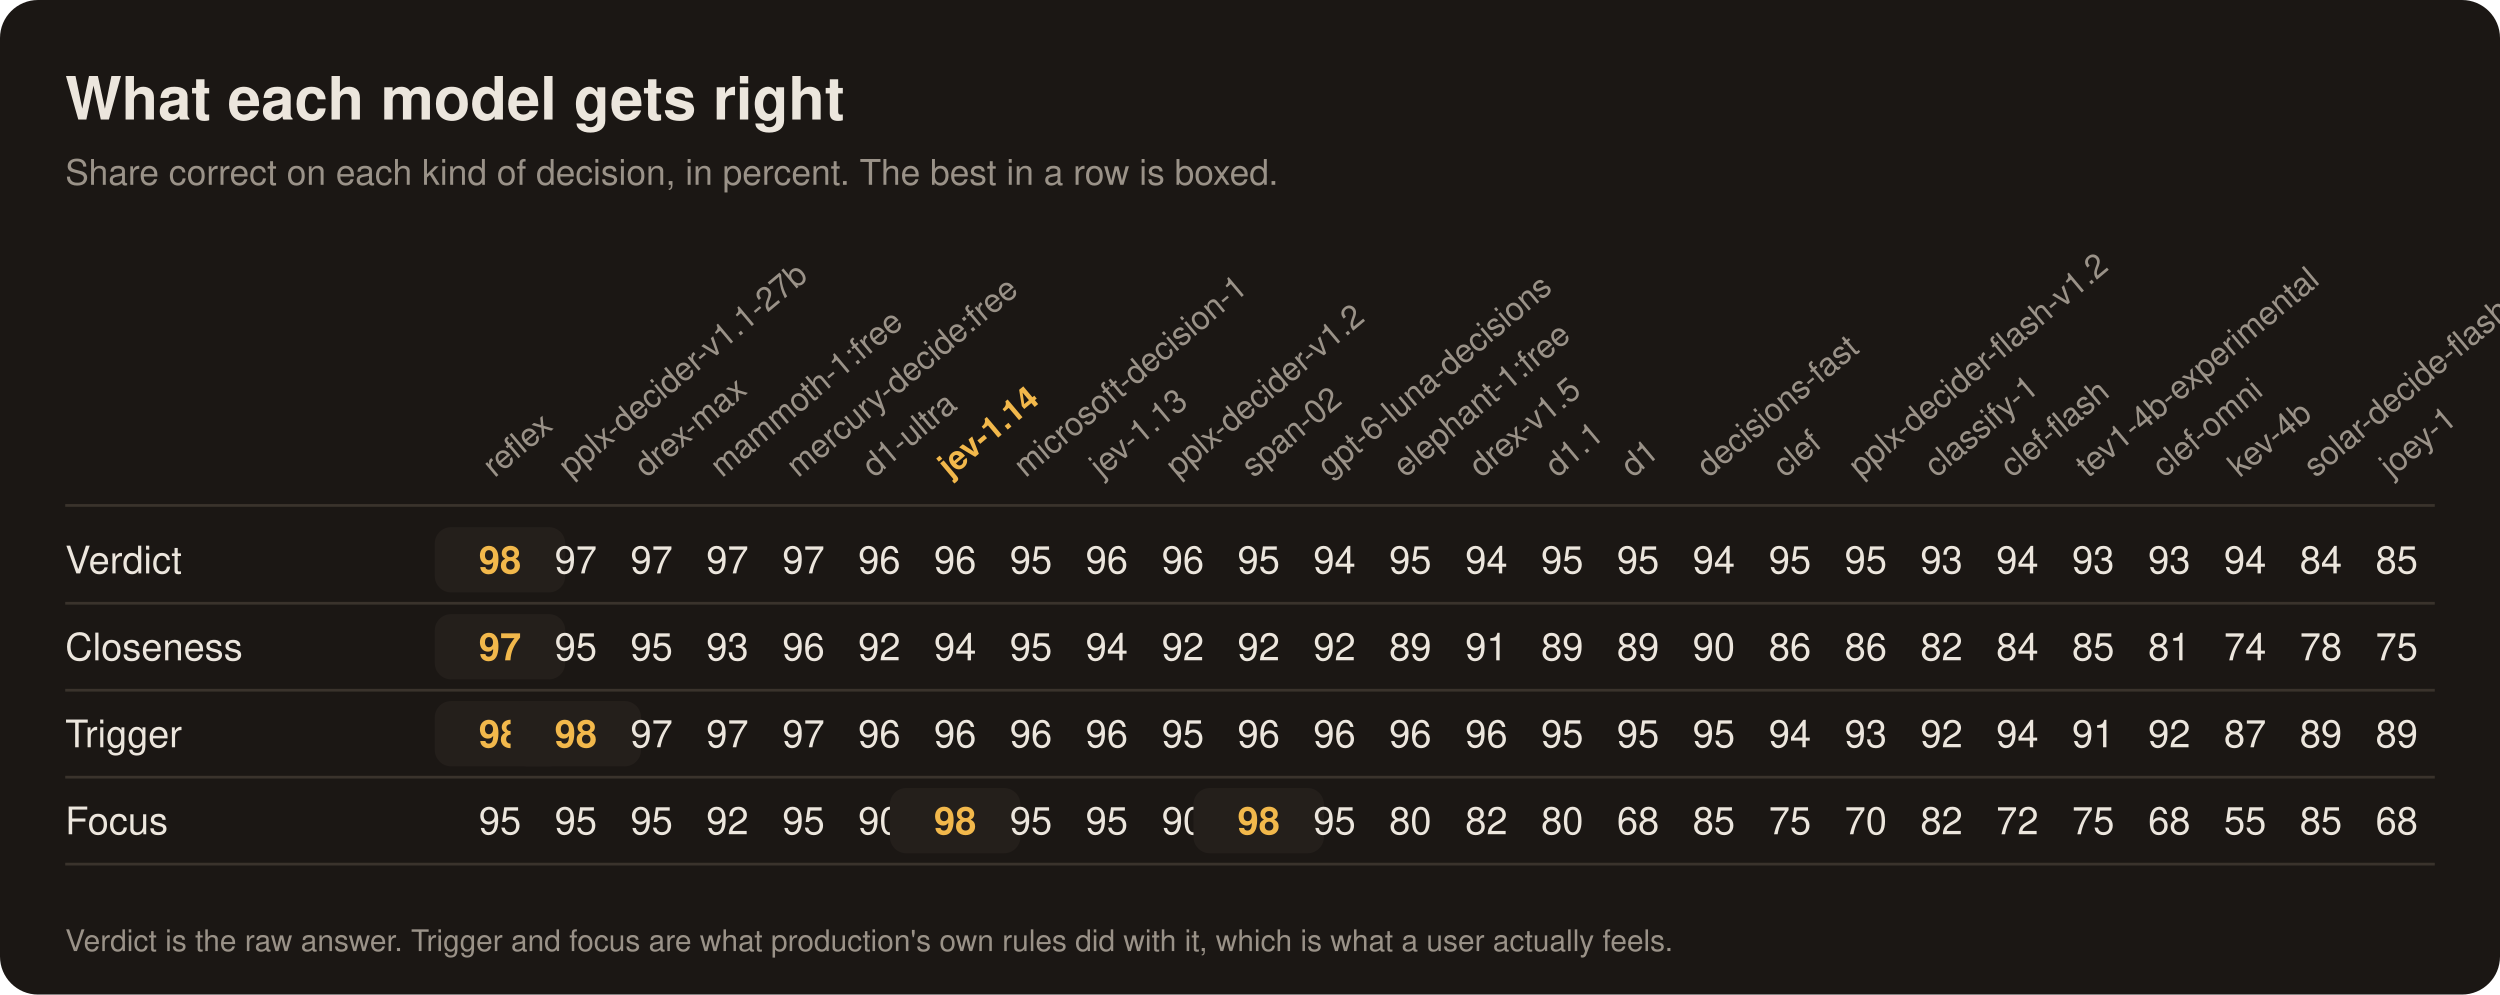
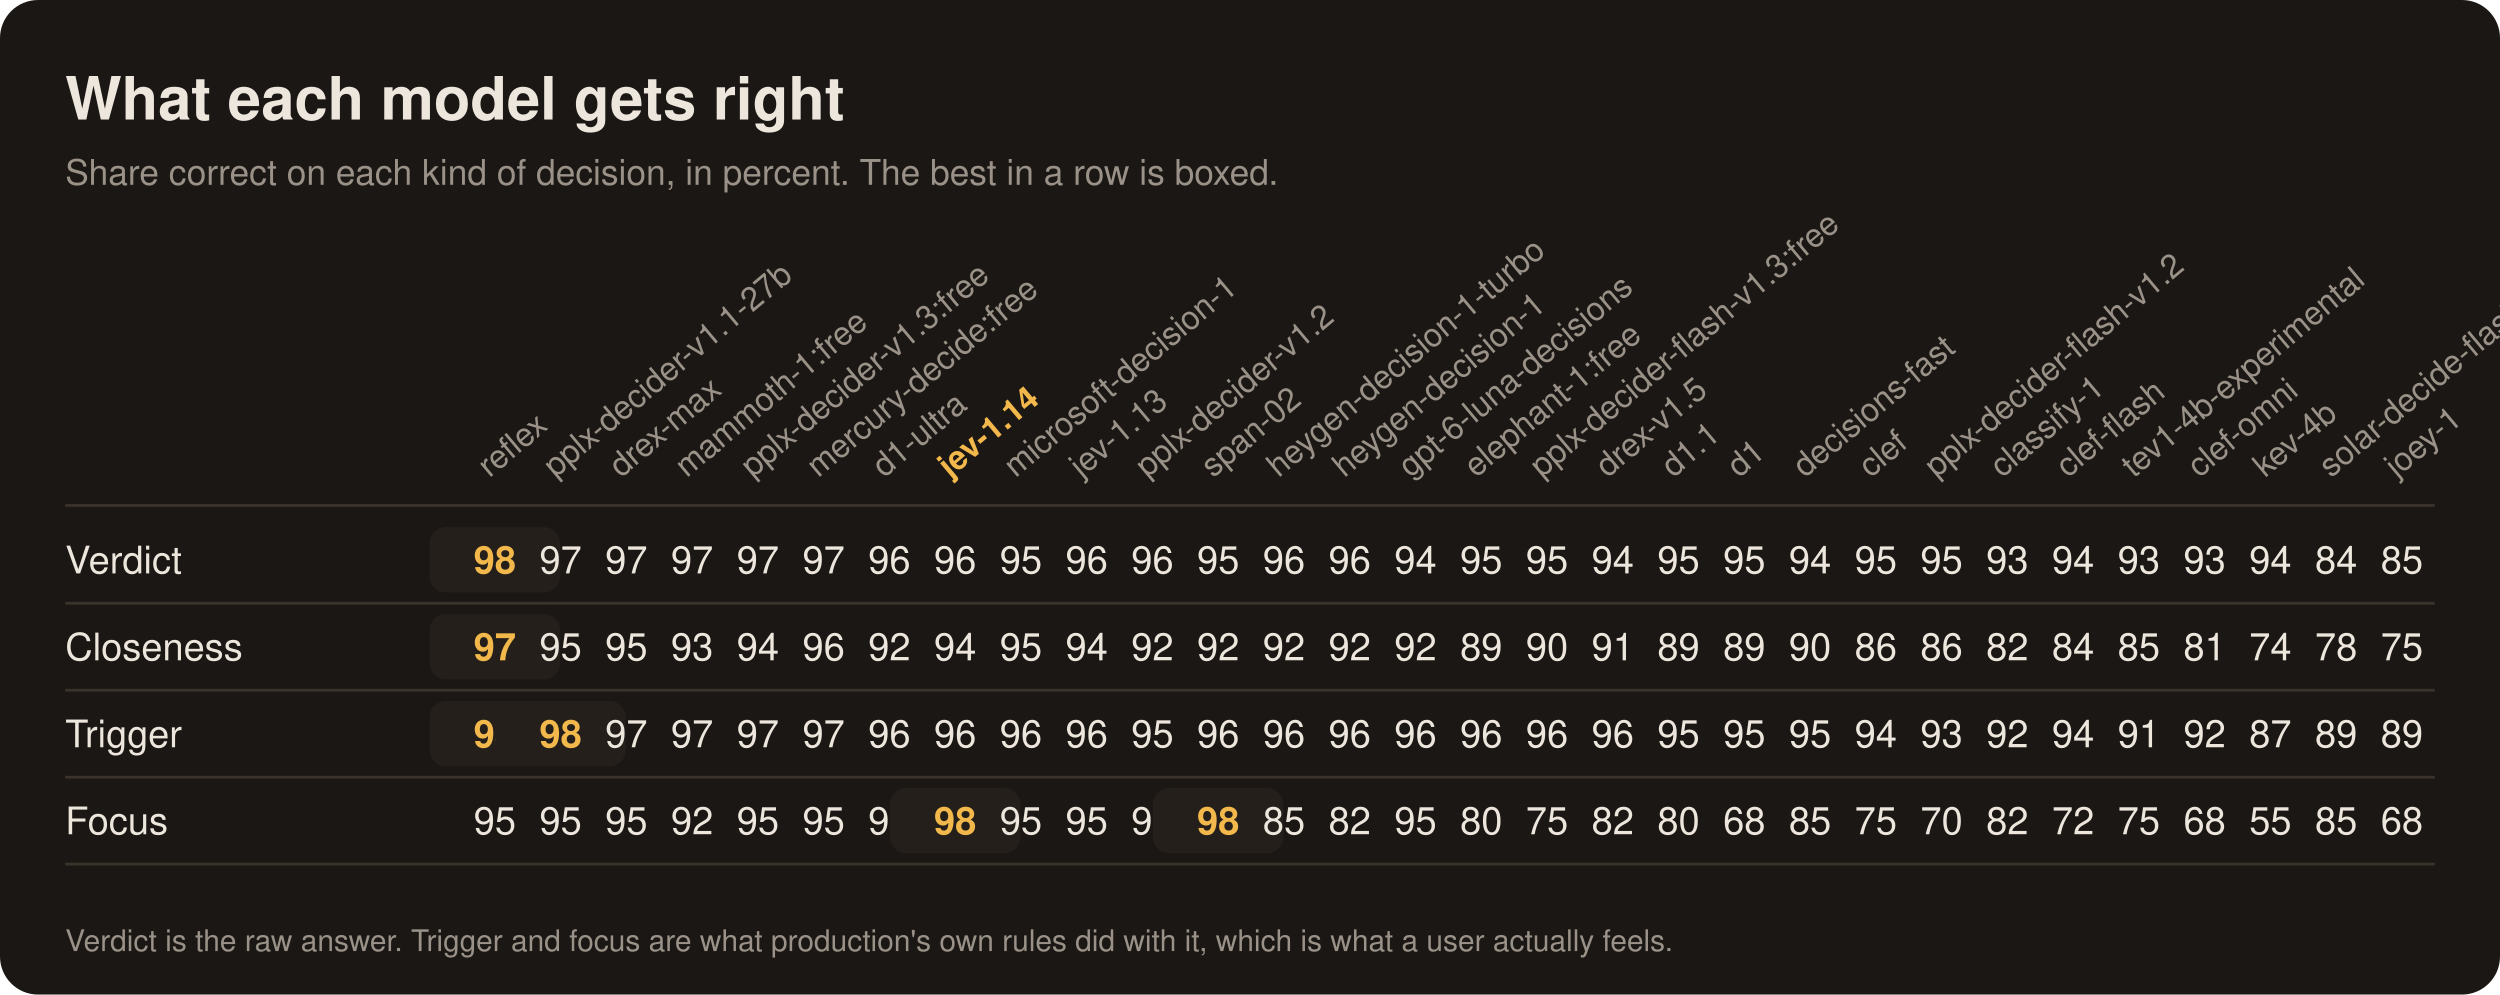
<svg xmlns="http://www.w3.org/2000/svg" viewBox="0 0 920 366" width="920" role="img" aria-label="What each model gets right" font-family="-apple-system,BlinkMacSystemFont,'Segoe UI',Helvetica,Arial,sans-serif">
  <rect width="920" height="366" rx="14" fill="#1b1714" />
  <text x="24.0" y="44.0" font-size="22" font-weight="700" fill="#ece6dd" text-anchor="start">What each model gets right</text>
  <text x="24.0" y="68.0" font-size="13" font-weight="400" fill="#9a9288" text-anchor="start">Share correct on each kind of decision, in percent. The best in a row is boxed.</text>
-   <text transform="translate(182.0 176.0) rotate(-40)" font-size="12" font-weight="500" fill="#9a9288">reflex</text>
-   <text transform="translate(209.9 176.0) rotate(-40)" font-size="12" font-weight="500" fill="#9a9288">pplx-decider-v1.1-27b</text>
-   <text transform="translate(237.8 176.0) rotate(-40)" font-size="12" font-weight="500" fill="#9a9288">drex-max</text>
-   <text transform="translate(265.7 176.0) rotate(-40)" font-size="12" font-weight="500" fill="#9a9288">mammoth-1:free</text>
-   <text transform="translate(293.7 176.0) rotate(-40)" font-size="12" font-weight="500" fill="#9a9288">mercury-decide:free</text>
-   <text transform="translate(321.6 176.0) rotate(-40)" font-size="12" font-weight="500" fill="#9a9288">d1-ultra</text>
+   <text transform="translate(180.1 176.0) rotate(-40)" font-size="12" font-weight="500" fill="#9a9288">reflex</text>
+   <text transform="translate(204.3 176.0) rotate(-40)" font-size="12" font-weight="500" fill="#9a9288">pplx-decider-v1.1-27b</text>
+   <text transform="translate(228.5 176.0) rotate(-40)" font-size="12" font-weight="500" fill="#9a9288">drex-max</text>
+   <text transform="translate(252.7 176.0) rotate(-40)" font-size="12" font-weight="500" fill="#9a9288">mammoth-1:free</text>
+   <text transform="translate(276.9 176.0) rotate(-40)" font-size="12" font-weight="500" fill="#9a9288">pplx-decider-v1.3:free</text>
+   <text transform="translate(301.1 176.0) rotate(-40)" font-size="12" font-weight="500" fill="#9a9288">mercury-decide:free</text>
+   <text transform="translate(325.3 176.0) rotate(-40)" font-size="12" font-weight="500" fill="#9a9288">d1-ultra</text>
  <text transform="translate(349.5 176.0) rotate(-40)" font-size="12" font-weight="700" fill="#f2b84b">jev-1.14</text>
-   <text transform="translate(377.4 176.0) rotate(-40)" font-size="12" font-weight="500" fill="#9a9288">microsoft-decision-1</text>
-   <text transform="translate(405.3 176.0) rotate(-40)" font-size="12" font-weight="500" fill="#9a9288">jev-1.13</text>
-   <text transform="translate(433.3 176.0) rotate(-40)" font-size="12" font-weight="500" fill="#9a9288">pplx-decider-v1.2</text>
-   <text transform="translate(461.2 176.0) rotate(-40)" font-size="12" font-weight="500" fill="#9a9288">span-02</text>
-   <text transform="translate(489.1 176.0) rotate(-40)" font-size="12" font-weight="500" fill="#9a9288">gpt-6-luna-decisions</text>
-   <text transform="translate(517.0 176.0) rotate(-40)" font-size="12" font-weight="500" fill="#9a9288">elephant-1:free</text>
-   <text transform="translate(545.0 176.0) rotate(-40)" font-size="12" font-weight="500" fill="#9a9288">drex-v1.5</text>
-   <text transform="translate(572.9 176.0) rotate(-40)" font-size="12" font-weight="500" fill="#9a9288">d1.1</text>
-   <text transform="translate(600.8 176.0) rotate(-40)" font-size="12" font-weight="500" fill="#9a9288">d1</text>
-   <text transform="translate(628.7 176.0) rotate(-40)" font-size="12" font-weight="500" fill="#9a9288">decisions-fast</text>
-   <text transform="translate(656.7 176.0) rotate(-40)" font-size="12" font-weight="500" fill="#9a9288">clef</text>
-   <text transform="translate(684.6 176.0) rotate(-40)" font-size="12" font-weight="500" fill="#9a9288">pplx-decider-flash-v1.2</text>
-   <text transform="translate(712.5 176.0) rotate(-40)" font-size="12" font-weight="500" fill="#9a9288">classify-1</text>
-   <text transform="translate(740.4 176.0) rotate(-40)" font-size="12" font-weight="500" fill="#9a9288">clef-flash</text>
-   <text transform="translate(768.3 176.0) rotate(-40)" font-size="12" font-weight="500" fill="#9a9288">tev1-4b-experimental</text>
-   <text transform="translate(796.3 176.0) rotate(-40)" font-size="12" font-weight="500" fill="#9a9288">clef-omni</text>
-   <text transform="translate(824.2 176.0) rotate(-40)" font-size="12" font-weight="500" fill="#9a9288">kev-4b</text>
-   <text transform="translate(852.1 176.0) rotate(-40)" font-size="12" font-weight="500" fill="#9a9288">solar-decide-flash</text>
-   <text transform="translate(880.0 176.0) rotate(-40)" font-size="12" font-weight="500" fill="#9a9288">joey-1</text>
+   <text transform="translate(373.7 176.0) rotate(-40)" font-size="12" font-weight="500" fill="#9a9288">microsoft-decision-1</text>
+   <text transform="translate(397.9 176.0) rotate(-40)" font-size="12" font-weight="500" fill="#9a9288">jev-1.13</text>
+   <text transform="translate(422.1 176.0) rotate(-40)" font-size="12" font-weight="500" fill="#9a9288">pplx-decider-v1.2</text>
+   <text transform="translate(446.3 176.0) rotate(-40)" font-size="12" font-weight="500" fill="#9a9288">span-02</text>
+   <text transform="translate(470.5 176.0) rotate(-40)" font-size="12" font-weight="500" fill="#9a9288">heygen-decision-1-turbo</text>
+   <text transform="translate(494.7 176.0) rotate(-40)" font-size="12" font-weight="500" fill="#9a9288">heygen-decision-1</text>
+   <text transform="translate(518.9 176.0) rotate(-40)" font-size="12" font-weight="500" fill="#9a9288">gpt-6-luna-decisions</text>
+   <text transform="translate(543.1 176.0) rotate(-40)" font-size="12" font-weight="500" fill="#9a9288">elephant-1:free</text>
+   <text transform="translate(567.3 176.0) rotate(-40)" font-size="12" font-weight="500" fill="#9a9288">pplx-decider-flash-v1.3:free</text>
+   <text transform="translate(591.5 176.0) rotate(-40)" font-size="12" font-weight="500" fill="#9a9288">drex-v1.5</text>
+   <text transform="translate(615.7 176.0) rotate(-40)" font-size="12" font-weight="500" fill="#9a9288">d1.1</text>
+   <text transform="translate(639.9 176.0) rotate(-40)" font-size="12" font-weight="500" fill="#9a9288">d1</text>
+   <text transform="translate(664.1 176.0) rotate(-40)" font-size="12" font-weight="500" fill="#9a9288">decisions-fast</text>
+   <text transform="translate(688.3 176.0) rotate(-40)" font-size="12" font-weight="500" fill="#9a9288">clef</text>
+   <text transform="translate(712.5 176.0) rotate(-40)" font-size="12" font-weight="500" fill="#9a9288">pplx-decider-flash-v1.2</text>
+   <text transform="translate(736.7 176.0) rotate(-40)" font-size="12" font-weight="500" fill="#9a9288">classify-1</text>
+   <text transform="translate(760.9 176.0) rotate(-40)" font-size="12" font-weight="500" fill="#9a9288">clef-flash</text>
+   <text transform="translate(785.1 176.0) rotate(-40)" font-size="12" font-weight="500" fill="#9a9288">tev1-4b-experimental</text>
+   <text transform="translate(809.3 176.0) rotate(-40)" font-size="12" font-weight="500" fill="#9a9288">clef-omni</text>
+   <text transform="translate(833.5 176.0) rotate(-40)" font-size="12" font-weight="500" fill="#9a9288">kev-4b</text>
+   <text transform="translate(857.7 176.0) rotate(-40)" font-size="12" font-weight="500" fill="#9a9288">solar-decide-flash</text>
+   <text transform="translate(881.9 176.0) rotate(-40)" font-size="12" font-weight="500" fill="#9a9288">joey-1</text>
  <line x1="24.0" y1="186.0" x2="896.0" y2="186.0" stroke="#3a332c" stroke-width="1.0" />
  <text x="24.0" y="211.0" font-size="14" font-weight="500" fill="#ece6dd" text-anchor="start">Verdict</text>
-   <rect x="160.0" y="194.0" width="48.0" height="24.0" rx="6.0" fill="#241f1b" />
-   <text x="184.0" y="211.0" font-size="14" font-weight="700" fill="#f2b84b" text-anchor="middle">98</text>
-   <text x="211.9" y="211.0" font-size="14" font-weight="400" fill="#ece6dd" text-anchor="middle">97</text>
-   <text x="239.8" y="211.0" font-size="14" font-weight="400" fill="#ece6dd" text-anchor="middle">97</text>
-   <text x="267.7" y="211.0" font-size="14" font-weight="400" fill="#ece6dd" text-anchor="middle">97</text>
-   <text x="295.7" y="211.0" font-size="14" font-weight="400" fill="#ece6dd" text-anchor="middle">97</text>
-   <text x="323.6" y="211.0" font-size="14" font-weight="400" fill="#ece6dd" text-anchor="middle">96</text>
+   <rect x="158.1" y="194.0" width="48.0" height="24.0" rx="6.0" fill="#241f1b" />
+   <text x="182.1" y="211.0" font-size="14" font-weight="700" fill="#f2b84b" text-anchor="middle">98</text>
+   <text x="206.3" y="211.0" font-size="14" font-weight="400" fill="#ece6dd" text-anchor="middle">97</text>
+   <text x="230.5" y="211.0" font-size="14" font-weight="400" fill="#ece6dd" text-anchor="middle">97</text>
+   <text x="254.7" y="211.0" font-size="14" font-weight="400" fill="#ece6dd" text-anchor="middle">97</text>
+   <text x="278.9" y="211.0" font-size="14" font-weight="400" fill="#ece6dd" text-anchor="middle">97</text>
+   <text x="303.1" y="211.0" font-size="14" font-weight="400" fill="#ece6dd" text-anchor="middle">97</text>
+   <text x="327.3" y="211.0" font-size="14" font-weight="400" fill="#ece6dd" text-anchor="middle">96</text>
  <text x="351.5" y="211.0" font-size="14" font-weight="400" fill="#ece6dd" text-anchor="middle">96</text>
-   <text x="379.4" y="211.0" font-size="14" font-weight="400" fill="#ece6dd" text-anchor="middle">95</text>
-   <text x="407.3" y="211.0" font-size="14" font-weight="400" fill="#ece6dd" text-anchor="middle">96</text>
-   <text x="435.3" y="211.0" font-size="14" font-weight="400" fill="#ece6dd" text-anchor="middle">96</text>
-   <text x="463.2" y="211.0" font-size="14" font-weight="400" fill="#ece6dd" text-anchor="middle">95</text>
-   <text x="491.1" y="211.0" font-size="14" font-weight="400" fill="#ece6dd" text-anchor="middle">94</text>
-   <text x="519.0" y="211.0" font-size="14" font-weight="400" fill="#ece6dd" text-anchor="middle">95</text>
-   <text x="547.0" y="211.0" font-size="14" font-weight="400" fill="#ece6dd" text-anchor="middle">94</text>
-   <text x="574.9" y="211.0" font-size="14" font-weight="400" fill="#ece6dd" text-anchor="middle">95</text>
-   <text x="602.8" y="211.0" font-size="14" font-weight="400" fill="#ece6dd" text-anchor="middle">95</text>
-   <text x="630.7" y="211.0" font-size="14" font-weight="400" fill="#ece6dd" text-anchor="middle">94</text>
-   <text x="658.7" y="211.0" font-size="14" font-weight="400" fill="#ece6dd" text-anchor="middle">95</text>
-   <text x="686.6" y="211.0" font-size="14" font-weight="400" fill="#ece6dd" text-anchor="middle">95</text>
-   <text x="714.5" y="211.0" font-size="14" font-weight="400" fill="#ece6dd" text-anchor="middle">93</text>
-   <text x="742.4" y="211.0" font-size="14" font-weight="400" fill="#ece6dd" text-anchor="middle">94</text>
-   <text x="770.3" y="211.0" font-size="14" font-weight="400" fill="#ece6dd" text-anchor="middle">93</text>
-   <text x="798.3" y="211.0" font-size="14" font-weight="400" fill="#ece6dd" text-anchor="middle">93</text>
-   <text x="826.2" y="211.0" font-size="14" font-weight="400" fill="#ece6dd" text-anchor="middle">94</text>
-   <text x="854.1" y="211.0" font-size="14" font-weight="400" fill="#ece6dd" text-anchor="middle">84</text>
-   <text x="882.0" y="211.0" font-size="14" font-weight="400" fill="#ece6dd" text-anchor="middle">85</text>
+   <text x="375.7" y="211.0" font-size="14" font-weight="400" fill="#ece6dd" text-anchor="middle">95</text>
+   <text x="399.9" y="211.0" font-size="14" font-weight="400" fill="#ece6dd" text-anchor="middle">96</text>
+   <text x="424.1" y="211.0" font-size="14" font-weight="400" fill="#ece6dd" text-anchor="middle">96</text>
+   <text x="448.3" y="211.0" font-size="14" font-weight="400" fill="#ece6dd" text-anchor="middle">95</text>
+   <text x="472.5" y="211.0" font-size="14" font-weight="400" fill="#ece6dd" text-anchor="middle">96</text>
+   <text x="496.7" y="211.0" font-size="14" font-weight="400" fill="#ece6dd" text-anchor="middle">96</text>
+   <text x="520.9" y="211.0" font-size="14" font-weight="400" fill="#ece6dd" text-anchor="middle">94</text>
+   <text x="545.1" y="211.0" font-size="14" font-weight="400" fill="#ece6dd" text-anchor="middle">95</text>
+   <text x="569.3" y="211.0" font-size="14" font-weight="400" fill="#ece6dd" text-anchor="middle">95</text>
+   <text x="593.5" y="211.0" font-size="14" font-weight="400" fill="#ece6dd" text-anchor="middle">94</text>
+   <text x="617.7" y="211.0" font-size="14" font-weight="400" fill="#ece6dd" text-anchor="middle">95</text>
+   <text x="641.9" y="211.0" font-size="14" font-weight="400" fill="#ece6dd" text-anchor="middle">95</text>
+   <text x="666.1" y="211.0" font-size="14" font-weight="400" fill="#ece6dd" text-anchor="middle">94</text>
+   <text x="690.3" y="211.0" font-size="14" font-weight="400" fill="#ece6dd" text-anchor="middle">95</text>
+   <text x="714.5" y="211.0" font-size="14" font-weight="400" fill="#ece6dd" text-anchor="middle">95</text>
+   <text x="738.7" y="211.0" font-size="14" font-weight="400" fill="#ece6dd" text-anchor="middle">93</text>
+   <text x="762.9" y="211.0" font-size="14" font-weight="400" fill="#ece6dd" text-anchor="middle">94</text>
+   <text x="787.1" y="211.0" font-size="14" font-weight="400" fill="#ece6dd" text-anchor="middle">93</text>
+   <text x="811.3" y="211.0" font-size="14" font-weight="400" fill="#ece6dd" text-anchor="middle">93</text>
+   <text x="835.5" y="211.0" font-size="14" font-weight="400" fill="#ece6dd" text-anchor="middle">94</text>
+   <text x="859.7" y="211.0" font-size="14" font-weight="400" fill="#ece6dd" text-anchor="middle">84</text>
+   <text x="883.9" y="211.0" font-size="14" font-weight="400" fill="#ece6dd" text-anchor="middle">85</text>
  <line x1="24.0" y1="222.0" x2="896.0" y2="222.0" stroke="#3a332c" stroke-width="1.0" />
  <text x="24.0" y="243.0" font-size="14" font-weight="500" fill="#ece6dd" text-anchor="start">Closeness</text>
-   <rect x="160.0" y="226.0" width="48.0" height="24.0" rx="6.0" fill="#241f1b" />
-   <text x="184.0" y="243.0" font-size="14" font-weight="700" fill="#f2b84b" text-anchor="middle">97</text>
-   <text x="211.9" y="243.0" font-size="14" font-weight="400" fill="#ece6dd" text-anchor="middle">95</text>
-   <text x="239.8" y="243.0" font-size="14" font-weight="400" fill="#ece6dd" text-anchor="middle">95</text>
-   <text x="267.7" y="243.0" font-size="14" font-weight="400" fill="#ece6dd" text-anchor="middle">93</text>
-   <text x="295.7" y="243.0" font-size="14" font-weight="400" fill="#ece6dd" text-anchor="middle">96</text>
-   <text x="323.6" y="243.0" font-size="14" font-weight="400" fill="#ece6dd" text-anchor="middle">92</text>
+   <rect x="158.1" y="226.0" width="48.0" height="24.0" rx="6.0" fill="#241f1b" />
+   <text x="182.1" y="243.0" font-size="14" font-weight="700" fill="#f2b84b" text-anchor="middle">97</text>
+   <text x="206.3" y="243.0" font-size="14" font-weight="400" fill="#ece6dd" text-anchor="middle">95</text>
+   <text x="230.5" y="243.0" font-size="14" font-weight="400" fill="#ece6dd" text-anchor="middle">95</text>
+   <text x="254.7" y="243.0" font-size="14" font-weight="400" fill="#ece6dd" text-anchor="middle">93</text>
+   <text x="278.9" y="243.0" font-size="14" font-weight="400" fill="#ece6dd" text-anchor="middle">94</text>
+   <text x="303.1" y="243.0" font-size="14" font-weight="400" fill="#ece6dd" text-anchor="middle">96</text>
+   <text x="327.3" y="243.0" font-size="14" font-weight="400" fill="#ece6dd" text-anchor="middle">92</text>
  <text x="351.5" y="243.0" font-size="14" font-weight="400" fill="#ece6dd" text-anchor="middle">94</text>
-   <text x="379.4" y="243.0" font-size="14" font-weight="400" fill="#ece6dd" text-anchor="middle">95</text>
-   <text x="407.3" y="243.0" font-size="14" font-weight="400" fill="#ece6dd" text-anchor="middle">94</text>
-   <text x="435.3" y="243.0" font-size="14" font-weight="400" fill="#ece6dd" text-anchor="middle">92</text>
-   <text x="463.2" y="243.0" font-size="14" font-weight="400" fill="#ece6dd" text-anchor="middle">92</text>
-   <text x="491.1" y="243.0" font-size="14" font-weight="400" fill="#ece6dd" text-anchor="middle">92</text>
-   <text x="519.0" y="243.0" font-size="14" font-weight="400" fill="#ece6dd" text-anchor="middle">89</text>
-   <text x="547.0" y="243.0" font-size="14" font-weight="400" fill="#ece6dd" text-anchor="middle">91</text>
-   <text x="574.9" y="243.0" font-size="14" font-weight="400" fill="#ece6dd" text-anchor="middle">89</text>
-   <text x="602.8" y="243.0" font-size="14" font-weight="400" fill="#ece6dd" text-anchor="middle">89</text>
-   <text x="630.7" y="243.0" font-size="14" font-weight="400" fill="#ece6dd" text-anchor="middle">90</text>
-   <text x="658.7" y="243.0" font-size="14" font-weight="400" fill="#ece6dd" text-anchor="middle">86</text>
-   <text x="686.6" y="243.0" font-size="14" font-weight="400" fill="#ece6dd" text-anchor="middle">86</text>
-   <text x="714.5" y="243.0" font-size="14" font-weight="400" fill="#ece6dd" text-anchor="middle">82</text>
-   <text x="742.4" y="243.0" font-size="14" font-weight="400" fill="#ece6dd" text-anchor="middle">84</text>
-   <text x="770.3" y="243.0" font-size="14" font-weight="400" fill="#ece6dd" text-anchor="middle">85</text>
-   <text x="798.3" y="243.0" font-size="14" font-weight="400" fill="#ece6dd" text-anchor="middle">81</text>
-   <text x="826.2" y="243.0" font-size="14" font-weight="400" fill="#ece6dd" text-anchor="middle">74</text>
-   <text x="854.1" y="243.0" font-size="14" font-weight="400" fill="#ece6dd" text-anchor="middle">78</text>
-   <text x="882.0" y="243.0" font-size="14" font-weight="400" fill="#ece6dd" text-anchor="middle">75</text>
+   <text x="375.7" y="243.0" font-size="14" font-weight="400" fill="#ece6dd" text-anchor="middle">95</text>
+   <text x="399.9" y="243.0" font-size="14" font-weight="400" fill="#ece6dd" text-anchor="middle">94</text>
+   <text x="424.1" y="243.0" font-size="14" font-weight="400" fill="#ece6dd" text-anchor="middle">92</text>
+   <text x="448.3" y="243.0" font-size="14" font-weight="400" fill="#ece6dd" text-anchor="middle">92</text>
+   <text x="472.5" y="243.0" font-size="14" font-weight="400" fill="#ece6dd" text-anchor="middle">92</text>
+   <text x="496.7" y="243.0" font-size="14" font-weight="400" fill="#ece6dd" text-anchor="middle">92</text>
+   <text x="520.9" y="243.0" font-size="14" font-weight="400" fill="#ece6dd" text-anchor="middle">92</text>
+   <text x="545.1" y="243.0" font-size="14" font-weight="400" fill="#ece6dd" text-anchor="middle">89</text>
+   <text x="569.3" y="243.0" font-size="14" font-weight="400" fill="#ece6dd" text-anchor="middle">90</text>
+   <text x="593.5" y="243.0" font-size="14" font-weight="400" fill="#ece6dd" text-anchor="middle">91</text>
+   <text x="617.7" y="243.0" font-size="14" font-weight="400" fill="#ece6dd" text-anchor="middle">89</text>
+   <text x="641.9" y="243.0" font-size="14" font-weight="400" fill="#ece6dd" text-anchor="middle">89</text>
+   <text x="666.1" y="243.0" font-size="14" font-weight="400" fill="#ece6dd" text-anchor="middle">90</text>
+   <text x="690.3" y="243.0" font-size="14" font-weight="400" fill="#ece6dd" text-anchor="middle">86</text>
+   <text x="714.5" y="243.0" font-size="14" font-weight="400" fill="#ece6dd" text-anchor="middle">86</text>
+   <text x="738.7" y="243.0" font-size="14" font-weight="400" fill="#ece6dd" text-anchor="middle">82</text>
+   <text x="762.9" y="243.0" font-size="14" font-weight="400" fill="#ece6dd" text-anchor="middle">84</text>
+   <text x="787.1" y="243.0" font-size="14" font-weight="400" fill="#ece6dd" text-anchor="middle">85</text>
+   <text x="811.3" y="243.0" font-size="14" font-weight="400" fill="#ece6dd" text-anchor="middle">81</text>
+   <text x="835.5" y="243.0" font-size="14" font-weight="400" fill="#ece6dd" text-anchor="middle">74</text>
+   <text x="859.7" y="243.0" font-size="14" font-weight="400" fill="#ece6dd" text-anchor="middle">78</text>
+   <text x="883.9" y="243.0" font-size="14" font-weight="400" fill="#ece6dd" text-anchor="middle">75</text>
  <line x1="24.0" y1="254.0" x2="896.0" y2="254.0" stroke="#3a332c" stroke-width="1.0" />
  <text x="24.0" y="275.0" font-size="14" font-weight="500" fill="#ece6dd" text-anchor="start">Trigger</text>
-   <rect x="160.0" y="258.0" width="48.0" height="24.0" rx="6.0" fill="#241f1b" />
-   <text x="184.0" y="275.0" font-size="14" font-weight="700" fill="#f2b84b" text-anchor="middle">98</text>
-   <rect x="187.9" y="258.0" width="48.0" height="24.0" rx="6.0" fill="#241f1b" />
-   <text x="211.9" y="275.0" font-size="14" font-weight="700" fill="#f2b84b" text-anchor="middle">98</text>
-   <text x="239.8" y="275.0" font-size="14" font-weight="400" fill="#ece6dd" text-anchor="middle">97</text>
-   <text x="267.7" y="275.0" font-size="14" font-weight="400" fill="#ece6dd" text-anchor="middle">97</text>
-   <text x="295.7" y="275.0" font-size="14" font-weight="400" fill="#ece6dd" text-anchor="middle">97</text>
-   <text x="323.6" y="275.0" font-size="14" font-weight="400" fill="#ece6dd" text-anchor="middle">96</text>
+   <rect x="158.1" y="258.0" width="48.0" height="24.0" rx="6.0" fill="#241f1b" />
+   <text x="182.1" y="275.0" font-size="14" font-weight="700" fill="#f2b84b" text-anchor="middle">98</text>
+   <rect x="182.3" y="258.0" width="48.0" height="24.0" rx="6.0" fill="#241f1b" />
+   <text x="206.3" y="275.0" font-size="14" font-weight="700" fill="#f2b84b" text-anchor="middle">98</text>
+   <text x="230.5" y="275.0" font-size="14" font-weight="400" fill="#ece6dd" text-anchor="middle">97</text>
+   <text x="254.7" y="275.0" font-size="14" font-weight="400" fill="#ece6dd" text-anchor="middle">97</text>
+   <text x="278.9" y="275.0" font-size="14" font-weight="400" fill="#ece6dd" text-anchor="middle">97</text>
+   <text x="303.1" y="275.0" font-size="14" font-weight="400" fill="#ece6dd" text-anchor="middle">97</text>
+   <text x="327.3" y="275.0" font-size="14" font-weight="400" fill="#ece6dd" text-anchor="middle">96</text>
  <text x="351.5" y="275.0" font-size="14" font-weight="400" fill="#ece6dd" text-anchor="middle">96</text>
-   <text x="379.4" y="275.0" font-size="14" font-weight="400" fill="#ece6dd" text-anchor="middle">96</text>
-   <text x="407.3" y="275.0" font-size="14" font-weight="400" fill="#ece6dd" text-anchor="middle">96</text>
-   <text x="435.3" y="275.0" font-size="14" font-weight="400" fill="#ece6dd" text-anchor="middle">95</text>
-   <text x="463.2" y="275.0" font-size="14" font-weight="400" fill="#ece6dd" text-anchor="middle">96</text>
-   <text x="491.1" y="275.0" font-size="14" font-weight="400" fill="#ece6dd" text-anchor="middle">96</text>
-   <text x="519.0" y="275.0" font-size="14" font-weight="400" fill="#ece6dd" text-anchor="middle">96</text>
-   <text x="547.0" y="275.0" font-size="14" font-weight="400" fill="#ece6dd" text-anchor="middle">96</text>
-   <text x="574.9" y="275.0" font-size="14" font-weight="400" fill="#ece6dd" text-anchor="middle">95</text>
-   <text x="602.8" y="275.0" font-size="14" font-weight="400" fill="#ece6dd" text-anchor="middle">95</text>
-   <text x="630.7" y="275.0" font-size="14" font-weight="400" fill="#ece6dd" text-anchor="middle">95</text>
-   <text x="658.7" y="275.0" font-size="14" font-weight="400" fill="#ece6dd" text-anchor="middle">94</text>
-   <text x="686.6" y="275.0" font-size="14" font-weight="400" fill="#ece6dd" text-anchor="middle">93</text>
-   <text x="714.5" y="275.0" font-size="14" font-weight="400" fill="#ece6dd" text-anchor="middle">92</text>
-   <text x="742.4" y="275.0" font-size="14" font-weight="400" fill="#ece6dd" text-anchor="middle">94</text>
-   <text x="770.3" y="275.0" font-size="14" font-weight="400" fill="#ece6dd" text-anchor="middle">91</text>
-   <text x="798.3" y="275.0" font-size="14" font-weight="400" fill="#ece6dd" text-anchor="middle">92</text>
-   <text x="826.2" y="275.0" font-size="14" font-weight="400" fill="#ece6dd" text-anchor="middle">87</text>
-   <text x="854.1" y="275.0" font-size="14" font-weight="400" fill="#ece6dd" text-anchor="middle">89</text>
-   <text x="882.0" y="275.0" font-size="14" font-weight="400" fill="#ece6dd" text-anchor="middle">89</text>
+   <text x="375.7" y="275.0" font-size="14" font-weight="400" fill="#ece6dd" text-anchor="middle">96</text>
+   <text x="399.9" y="275.0" font-size="14" font-weight="400" fill="#ece6dd" text-anchor="middle">96</text>
+   <text x="424.1" y="275.0" font-size="14" font-weight="400" fill="#ece6dd" text-anchor="middle">95</text>
+   <text x="448.3" y="275.0" font-size="14" font-weight="400" fill="#ece6dd" text-anchor="middle">96</text>
+   <text x="472.5" y="275.0" font-size="14" font-weight="400" fill="#ece6dd" text-anchor="middle">96</text>
+   <text x="496.7" y="275.0" font-size="14" font-weight="400" fill="#ece6dd" text-anchor="middle">96</text>
+   <text x="520.9" y="275.0" font-size="14" font-weight="400" fill="#ece6dd" text-anchor="middle">96</text>
+   <text x="545.1" y="275.0" font-size="14" font-weight="400" fill="#ece6dd" text-anchor="middle">96</text>
+   <text x="569.3" y="275.0" font-size="14" font-weight="400" fill="#ece6dd" text-anchor="middle">96</text>
+   <text x="593.5" y="275.0" font-size="14" font-weight="400" fill="#ece6dd" text-anchor="middle">96</text>
+   <text x="617.7" y="275.0" font-size="14" font-weight="400" fill="#ece6dd" text-anchor="middle">95</text>
+   <text x="641.9" y="275.0" font-size="14" font-weight="400" fill="#ece6dd" text-anchor="middle">95</text>
+   <text x="666.1" y="275.0" font-size="14" font-weight="400" fill="#ece6dd" text-anchor="middle">95</text>
+   <text x="690.3" y="275.0" font-size="14" font-weight="400" fill="#ece6dd" text-anchor="middle">94</text>
+   <text x="714.5" y="275.0" font-size="14" font-weight="400" fill="#ece6dd" text-anchor="middle">93</text>
+   <text x="738.7" y="275.0" font-size="14" font-weight="400" fill="#ece6dd" text-anchor="middle">92</text>
+   <text x="762.9" y="275.0" font-size="14" font-weight="400" fill="#ece6dd" text-anchor="middle">94</text>
+   <text x="787.1" y="275.0" font-size="14" font-weight="400" fill="#ece6dd" text-anchor="middle">91</text>
+   <text x="811.3" y="275.0" font-size="14" font-weight="400" fill="#ece6dd" text-anchor="middle">92</text>
+   <text x="835.5" y="275.0" font-size="14" font-weight="400" fill="#ece6dd" text-anchor="middle">87</text>
+   <text x="859.7" y="275.0" font-size="14" font-weight="400" fill="#ece6dd" text-anchor="middle">89</text>
+   <text x="883.9" y="275.0" font-size="14" font-weight="400" fill="#ece6dd" text-anchor="middle">89</text>
  <line x1="24.0" y1="286.0" x2="896.0" y2="286.0" stroke="#3a332c" stroke-width="1.0" />
  <text x="24.0" y="307.0" font-size="14" font-weight="500" fill="#ece6dd" text-anchor="start">Focus</text>
-   <text x="184.0" y="307.0" font-size="14" font-weight="400" fill="#ece6dd" text-anchor="middle">95</text>
-   <text x="211.9" y="307.0" font-size="14" font-weight="400" fill="#ece6dd" text-anchor="middle">95</text>
-   <text x="239.8" y="307.0" font-size="14" font-weight="400" fill="#ece6dd" text-anchor="middle">95</text>
-   <text x="267.7" y="307.0" font-size="14" font-weight="400" fill="#ece6dd" text-anchor="middle">92</text>
-   <text x="295.7" y="307.0" font-size="14" font-weight="400" fill="#ece6dd" text-anchor="middle">95</text>
-   <text x="323.6" y="307.0" font-size="14" font-weight="400" fill="#ece6dd" text-anchor="middle">90</text>
+   <text x="182.1" y="307.0" font-size="14" font-weight="400" fill="#ece6dd" text-anchor="middle">95</text>
+   <text x="206.3" y="307.0" font-size="14" font-weight="400" fill="#ece6dd" text-anchor="middle">95</text>
+   <text x="230.5" y="307.0" font-size="14" font-weight="400" fill="#ece6dd" text-anchor="middle">95</text>
+   <text x="254.7" y="307.0" font-size="14" font-weight="400" fill="#ece6dd" text-anchor="middle">92</text>
+   <text x="278.9" y="307.0" font-size="14" font-weight="400" fill="#ece6dd" text-anchor="middle">95</text>
+   <text x="303.1" y="307.0" font-size="14" font-weight="400" fill="#ece6dd" text-anchor="middle">95</text>
+   <text x="327.3" y="307.0" font-size="14" font-weight="400" fill="#ece6dd" text-anchor="middle">90</text>
  <rect x="327.5" y="290.0" width="48.0" height="24.0" rx="6.0" fill="#241f1b" />
  <text x="351.5" y="307.0" font-size="14" font-weight="700" fill="#f2b84b" text-anchor="middle">98</text>
-   <text x="379.4" y="307.0" font-size="14" font-weight="400" fill="#ece6dd" text-anchor="middle">95</text>
-   <text x="407.3" y="307.0" font-size="14" font-weight="400" fill="#ece6dd" text-anchor="middle">95</text>
-   <text x="435.3" y="307.0" font-size="14" font-weight="400" fill="#ece6dd" text-anchor="middle">90</text>
-   <rect x="439.2" y="290.0" width="48.0" height="24.0" rx="6.0" fill="#241f1b" />
-   <text x="463.2" y="307.0" font-size="14" font-weight="700" fill="#f2b84b" text-anchor="middle">98</text>
-   <text x="491.1" y="307.0" font-size="14" font-weight="400" fill="#ece6dd" text-anchor="middle">95</text>
-   <text x="519.0" y="307.0" font-size="14" font-weight="400" fill="#ece6dd" text-anchor="middle">80</text>
-   <text x="547.0" y="307.0" font-size="14" font-weight="400" fill="#ece6dd" text-anchor="middle">82</text>
-   <text x="574.9" y="307.0" font-size="14" font-weight="400" fill="#ece6dd" text-anchor="middle">80</text>
-   <text x="602.8" y="307.0" font-size="14" font-weight="400" fill="#ece6dd" text-anchor="middle">68</text>
-   <text x="630.7" y="307.0" font-size="14" font-weight="400" fill="#ece6dd" text-anchor="middle">85</text>
-   <text x="658.7" y="307.0" font-size="14" font-weight="400" fill="#ece6dd" text-anchor="middle">75</text>
-   <text x="686.6" y="307.0" font-size="14" font-weight="400" fill="#ece6dd" text-anchor="middle">70</text>
-   <text x="714.5" y="307.0" font-size="14" font-weight="400" fill="#ece6dd" text-anchor="middle">82</text>
-   <text x="742.4" y="307.0" font-size="14" font-weight="400" fill="#ece6dd" text-anchor="middle">72</text>
-   <text x="770.3" y="307.0" font-size="14" font-weight="400" fill="#ece6dd" text-anchor="middle">75</text>
-   <text x="798.3" y="307.0" font-size="14" font-weight="400" fill="#ece6dd" text-anchor="middle">68</text>
-   <text x="826.2" y="307.0" font-size="14" font-weight="400" fill="#ece6dd" text-anchor="middle">55</text>
-   <text x="854.1" y="307.0" font-size="14" font-weight="400" fill="#ece6dd" text-anchor="middle">85</text>
-   <text x="882.0" y="307.0" font-size="14" font-weight="400" fill="#ece6dd" text-anchor="middle">68</text>
+   <text x="375.7" y="307.0" font-size="14" font-weight="400" fill="#ece6dd" text-anchor="middle">95</text>
+   <text x="399.9" y="307.0" font-size="14" font-weight="400" fill="#ece6dd" text-anchor="middle">95</text>
+   <text x="424.1" y="307.0" font-size="14" font-weight="400" fill="#ece6dd" text-anchor="middle">90</text>
+   <rect x="424.3" y="290.0" width="48.0" height="24.0" rx="6.0" fill="#241f1b" />
+   <text x="448.3" y="307.0" font-size="14" font-weight="700" fill="#f2b84b" text-anchor="middle">98</text>
+   <text x="472.5" y="307.0" font-size="14" font-weight="400" fill="#ece6dd" text-anchor="middle">85</text>
+   <text x="496.7" y="307.0" font-size="14" font-weight="400" fill="#ece6dd" text-anchor="middle">82</text>
+   <text x="520.9" y="307.0" font-size="14" font-weight="400" fill="#ece6dd" text-anchor="middle">95</text>
+   <text x="545.1" y="307.0" font-size="14" font-weight="400" fill="#ece6dd" text-anchor="middle">80</text>
+   <text x="569.3" y="307.0" font-size="14" font-weight="400" fill="#ece6dd" text-anchor="middle">75</text>
+   <text x="593.5" y="307.0" font-size="14" font-weight="400" fill="#ece6dd" text-anchor="middle">82</text>
+   <text x="617.7" y="307.0" font-size="14" font-weight="400" fill="#ece6dd" text-anchor="middle">80</text>
+   <text x="641.9" y="307.0" font-size="14" font-weight="400" fill="#ece6dd" text-anchor="middle">68</text>
+   <text x="666.1" y="307.0" font-size="14" font-weight="400" fill="#ece6dd" text-anchor="middle">85</text>
+   <text x="690.3" y="307.0" font-size="14" font-weight="400" fill="#ece6dd" text-anchor="middle">75</text>
+   <text x="714.5" y="307.0" font-size="14" font-weight="400" fill="#ece6dd" text-anchor="middle">70</text>
+   <text x="738.7" y="307.0" font-size="14" font-weight="400" fill="#ece6dd" text-anchor="middle">82</text>
+   <text x="762.9" y="307.0" font-size="14" font-weight="400" fill="#ece6dd" text-anchor="middle">72</text>
+   <text x="787.1" y="307.0" font-size="14" font-weight="400" fill="#ece6dd" text-anchor="middle">75</text>
+   <text x="811.3" y="307.0" font-size="14" font-weight="400" fill="#ece6dd" text-anchor="middle">68</text>
+   <text x="835.5" y="307.0" font-size="14" font-weight="400" fill="#ece6dd" text-anchor="middle">55</text>
+   <text x="859.7" y="307.0" font-size="14" font-weight="400" fill="#ece6dd" text-anchor="middle">85</text>
+   <text x="883.9" y="307.0" font-size="14" font-weight="400" fill="#ece6dd" text-anchor="middle">68</text>
  <line x1="24.0" y1="318.0" x2="896.0" y2="318.0" stroke="#3a332c" stroke-width="1.0" />
  <text x="24.0" y="350.0" font-size="11" font-weight="400" fill="#9a9288" text-anchor="start">Verdict is the raw answer. Trigger and focus are what production's own rules did with it, which is what a user actually feels.</text>
</svg>
